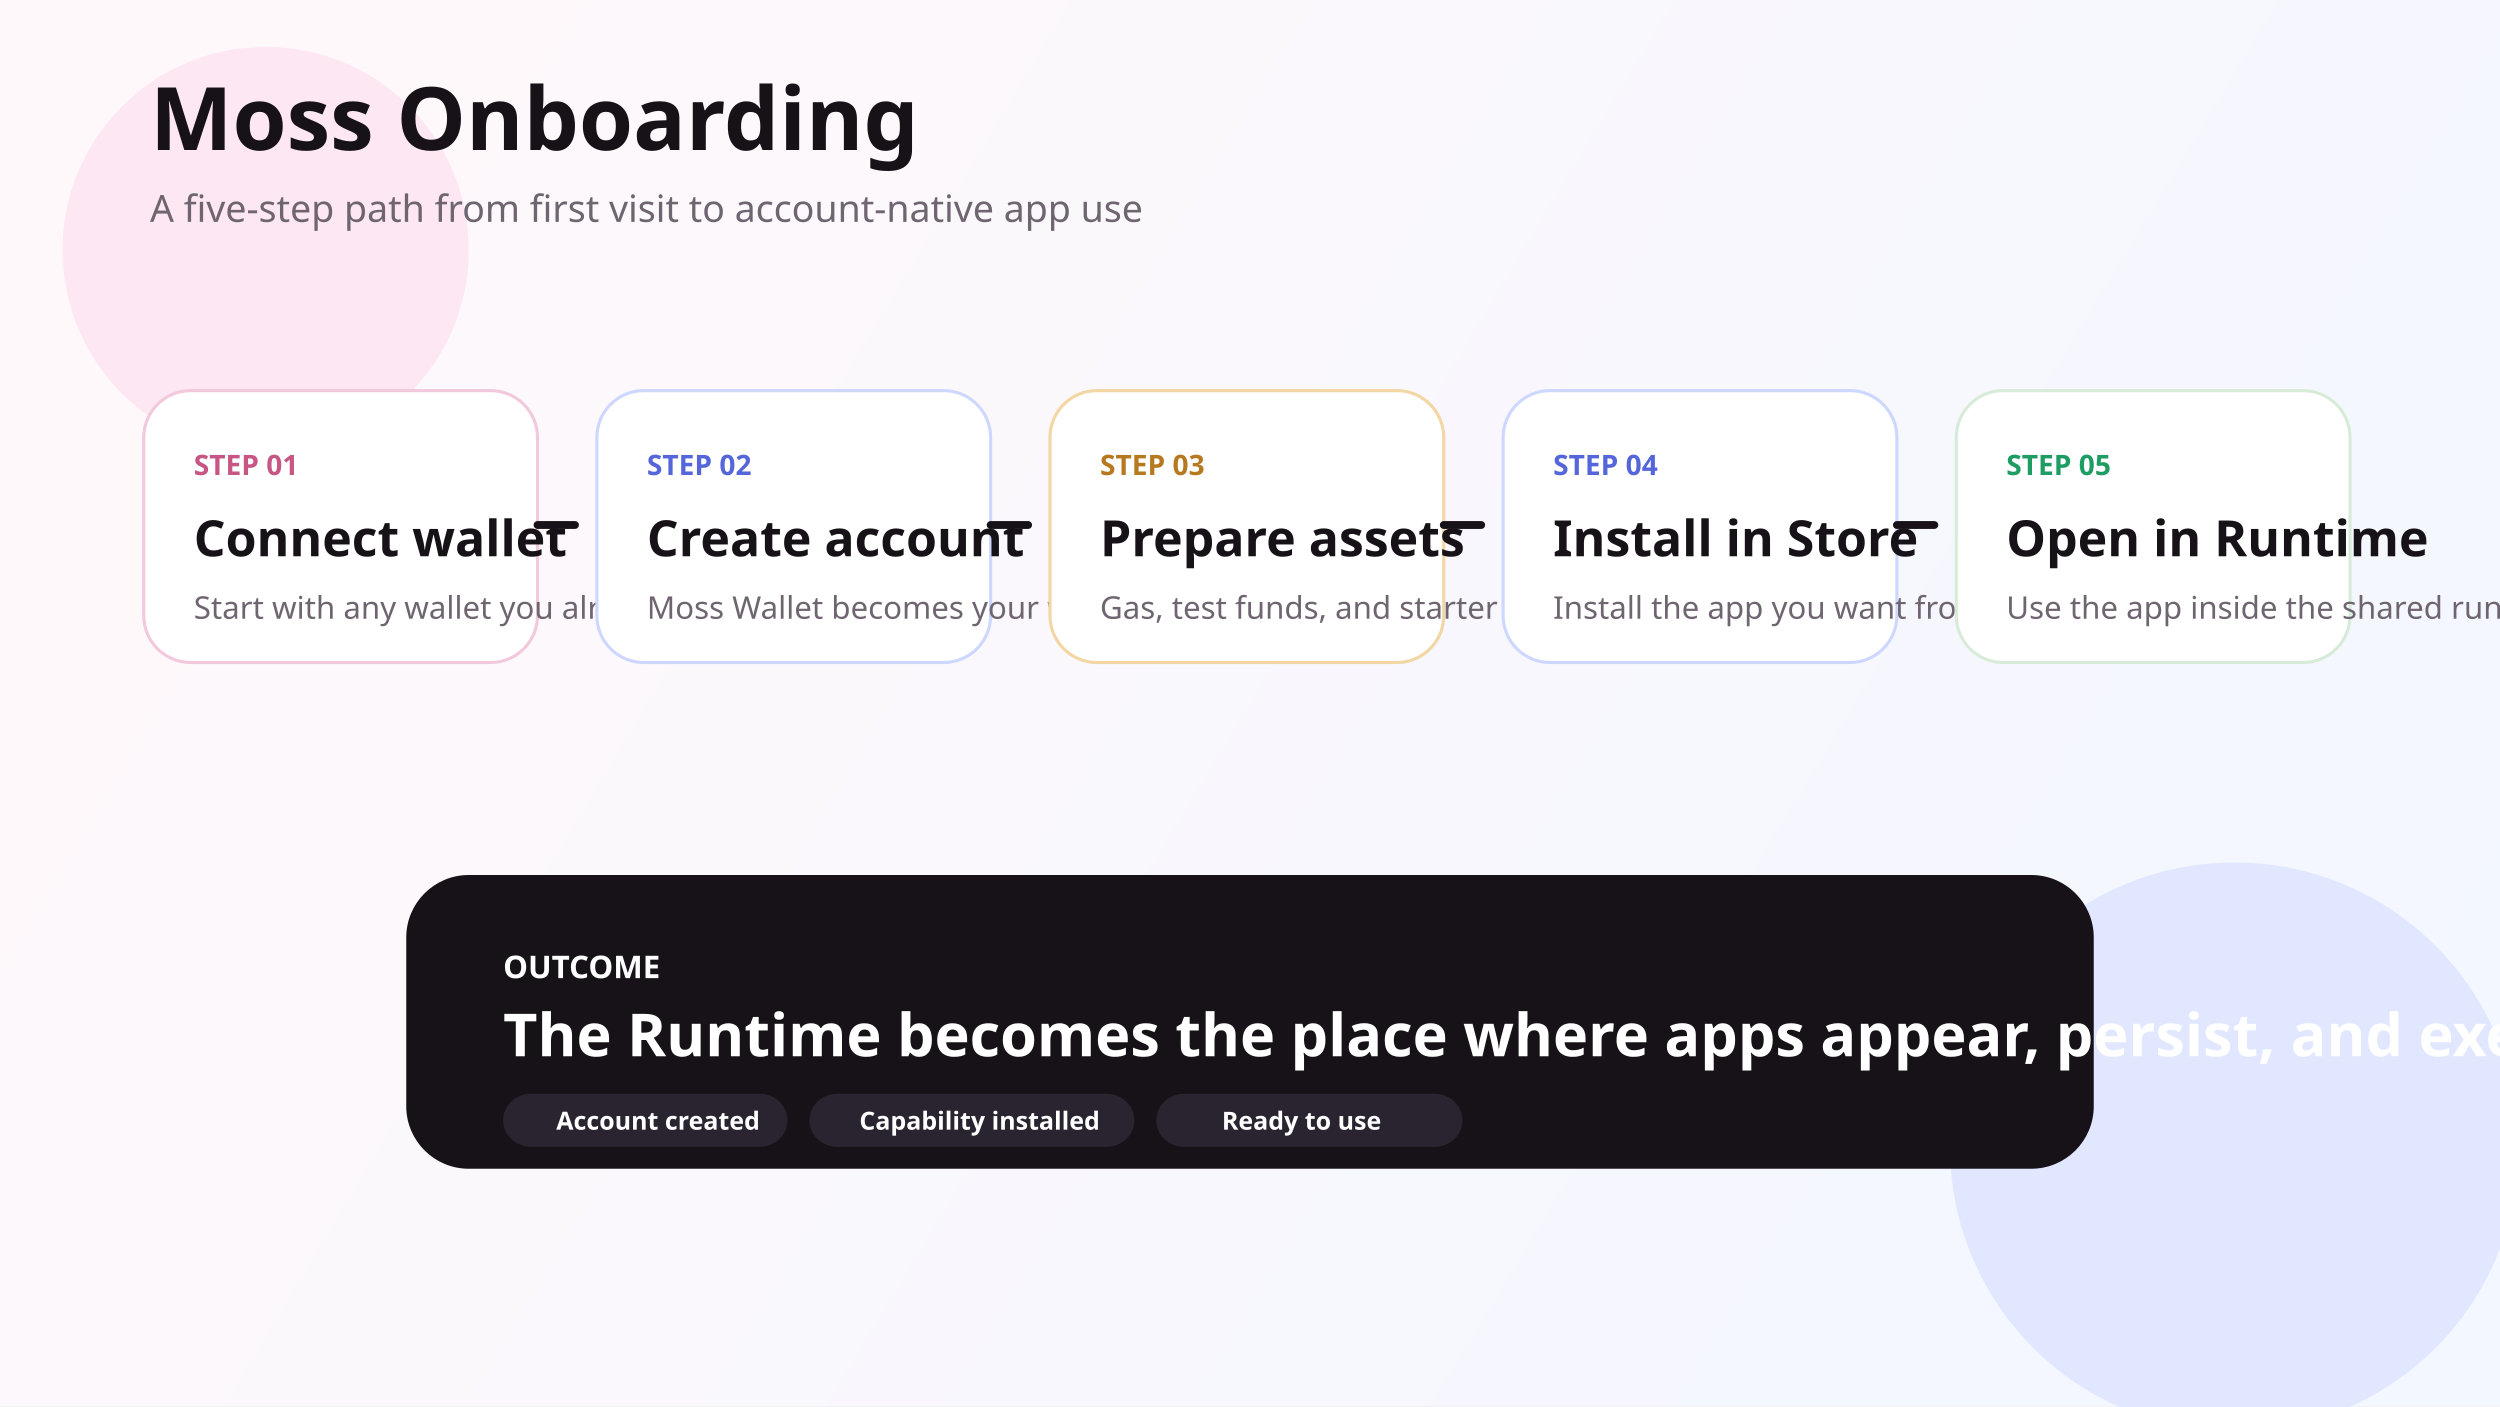
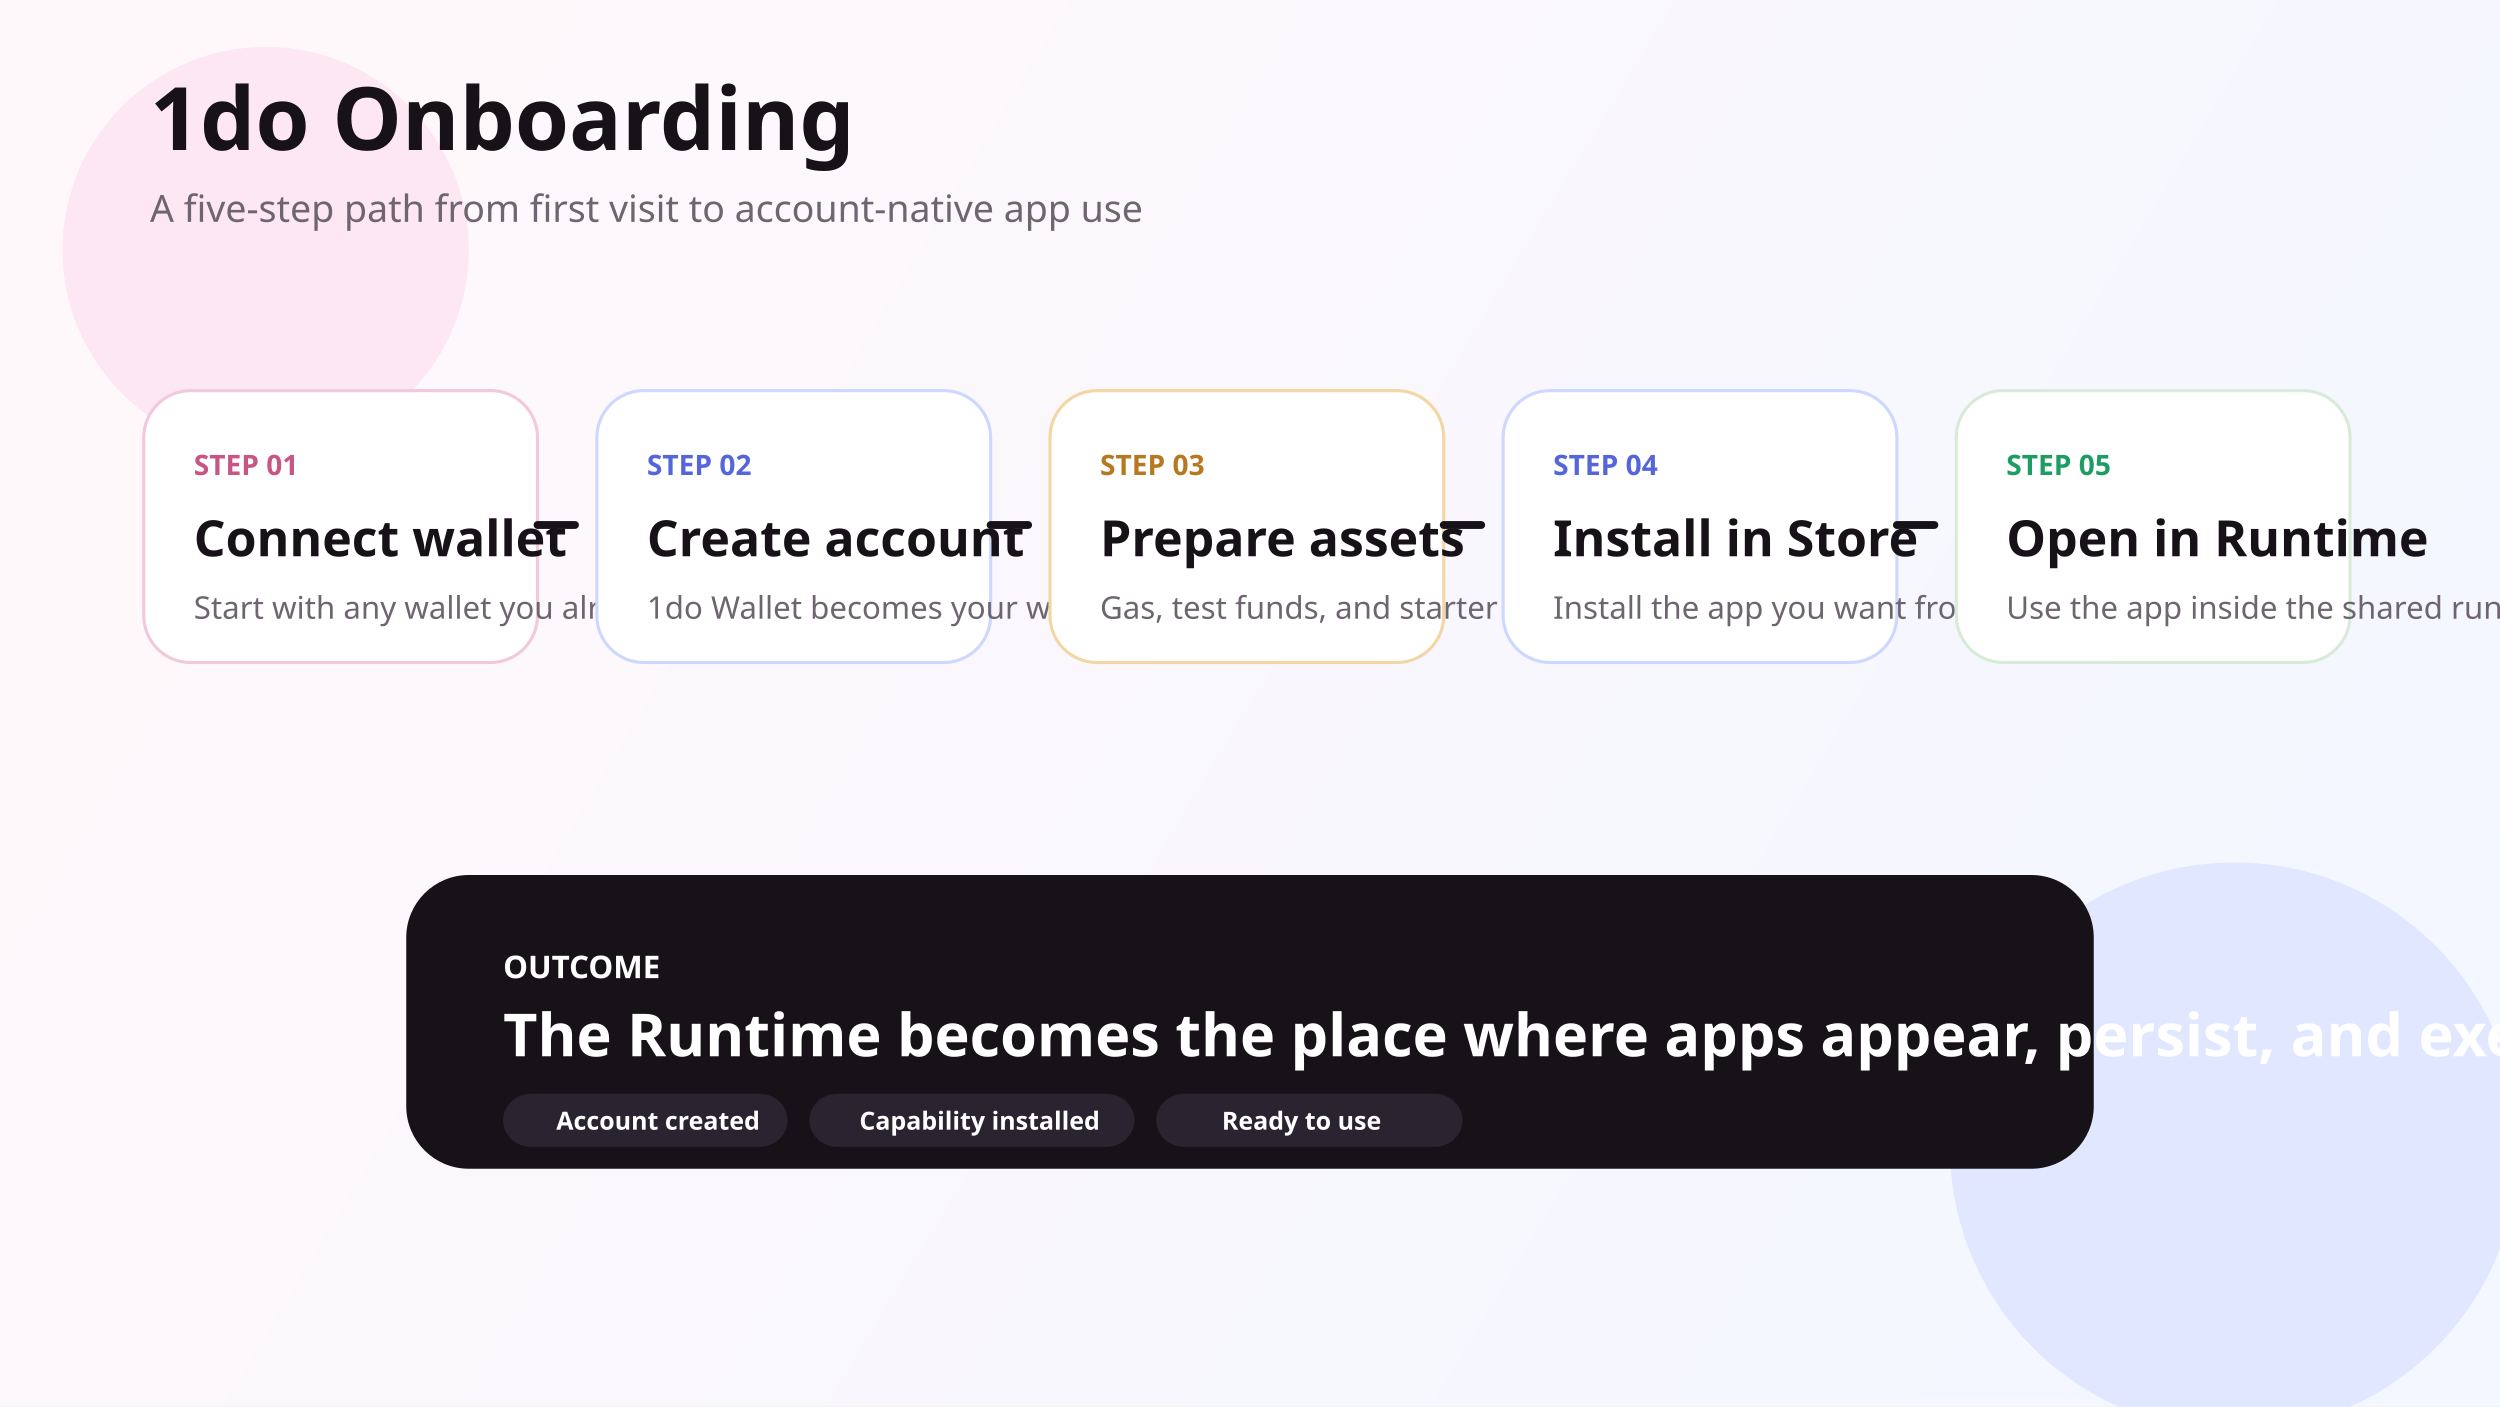
<svg xmlns="http://www.w3.org/2000/svg" width="1600" height="900" viewBox="0 0 1600 900" fill="none">
  <defs>
    <linearGradient id="bg" x1="120" y1="40" x2="1480" y2="860" gradientUnits="userSpaceOnUse">
      <stop stop-color="#FFF8FB" />
      <stop offset="1" stop-color="#F3F7FF" />
    </linearGradient>
  </defs>
  <rect width="1600" height="900" fill="url(#bg)" />
  <circle cx="170" cy="160" r="130" fill="#FCE7F3" />
  <circle cx="1430" cy="734" r="182" fill="#E0E7FF" />
-   <text x="96" y="96" fill="#171217" font-family="Space Grotesk, sans-serif" font-size="56" font-weight="700">Moss Onboarding</text>
+   <text x="96" y="96" fill="#171217" font-family="Space Grotesk, sans-serif" font-size="56" font-weight="700">1do Onboarding</text>
  <text x="96" y="142" fill="#6F6570" font-family="Space Grotesk, sans-serif" font-size="24">A five-step path from first visit to account-native app use</text>
  <g font-family="Space Grotesk, sans-serif">
    <rect x="92" y="250" rx="30" width="252" height="174" fill="#FFFFFF" stroke="#F2C8DD" stroke-width="2" />
    <text x="124" y="304" fill="#C75685" font-size="18" font-weight="700">STEP 01</text>
    <text x="124" y="356" fill="#171217" font-size="32" font-weight="700">Connect wallet</text>
    <text x="124" y="396" fill="#6F6570" font-size="20">Start with any wallet you already use</text>
    <rect x="382" y="250" rx="30" width="252" height="174" fill="#FFFFFF" stroke="#CDD7FF" stroke-width="2" />
    <text x="414" y="304" fill="#5566DA" font-size="18" font-weight="700">STEP 02</text>
    <text x="414" y="356" fill="#171217" font-size="32" font-weight="700">Create account</text>
-     <text x="414" y="396" fill="#6F6570" font-size="20">Moss Wallet becomes your workspace</text>
+     <text x="414" y="396" fill="#6F6570" font-size="20">1do Wallet becomes your workspace</text>
    <rect x="672" y="250" rx="30" width="252" height="174" fill="#FFFFFF" stroke="#F2D6A3" stroke-width="2" />
    <text x="704" y="304" fill="#B7791F" font-size="18" font-weight="700">STEP 03</text>
    <text x="704" y="356" fill="#171217" font-size="32" font-weight="700">Prepare assets</text>
    <text x="704" y="396" fill="#6F6570" font-size="20">Gas, test funds, and starter NFTs</text>
    <rect x="962" y="250" rx="30" width="252" height="174" fill="#FFFFFF" stroke="#CDD7FF" stroke-width="2" />
    <text x="994" y="304" fill="#5566DA" font-size="18" font-weight="700">STEP 04</text>
    <text x="994" y="356" fill="#171217" font-size="32" font-weight="700">Install in Store</text>
    <text x="994" y="396" fill="#6F6570" font-size="20">Install the app you want from Store</text>
    <rect x="1252" y="250" rx="30" width="252" height="174" fill="#FFFFFF" stroke="#D8EBD9" stroke-width="2" />
    <text x="1284" y="304" fill="#1D9C63" font-size="18" font-weight="700">STEP 05</text>
    <text x="1284" y="356" fill="#171217" font-size="32" font-weight="700">Open in Runtime</text>
    <text x="1284" y="396" fill="#6F6570" font-size="20">Use the app inside the shared runtime</text>
  </g>
  <path d="M344 336H368" stroke="#171217" stroke-width="5" stroke-linecap="round" />
  <path d="M634 336H658" stroke="#171217" stroke-width="5" stroke-linecap="round" />
  <path d="M924 336H948" stroke="#171217" stroke-width="5" stroke-linecap="round" />
  <path d="M1214 336H1238" stroke="#171217" stroke-width="5" stroke-linecap="round" />
  <rect x="260" y="560" rx="40" width="1080" height="188" fill="#171217" />
  <text x="322" y="626" fill="#FFFFFF" font-family="Space Grotesk, sans-serif" font-size="20" font-weight="700">OUTCOME</text>
  <text x="322" y="676" fill="#FFFFFF" font-family="Space Grotesk, sans-serif" font-size="38" font-weight="700">The Runtime becomes the place where apps appear, persist, and execute</text>
  <rect x="322" y="700" rx="18" width="182" height="34" fill="#2A2430" />
  <rect x="518" y="700" rx="18" width="208" height="34" fill="#2A2430" />
  <rect x="740" y="700" rx="18" width="196" height="34" fill="#2A2430" />
  <text x="356" y="723" fill="#FFFFFF" font-family="Space Grotesk, sans-serif" font-size="16" font-weight="700">Account created</text>
  <text x="550" y="723" fill="#FFFFFF" font-family="Space Grotesk, sans-serif" font-size="16" font-weight="700">Capability installed</text>
  <text x="782" y="723" fill="#FFFFFF" font-family="Space Grotesk, sans-serif" font-size="16" font-weight="700">Ready to use</text>
</svg>
